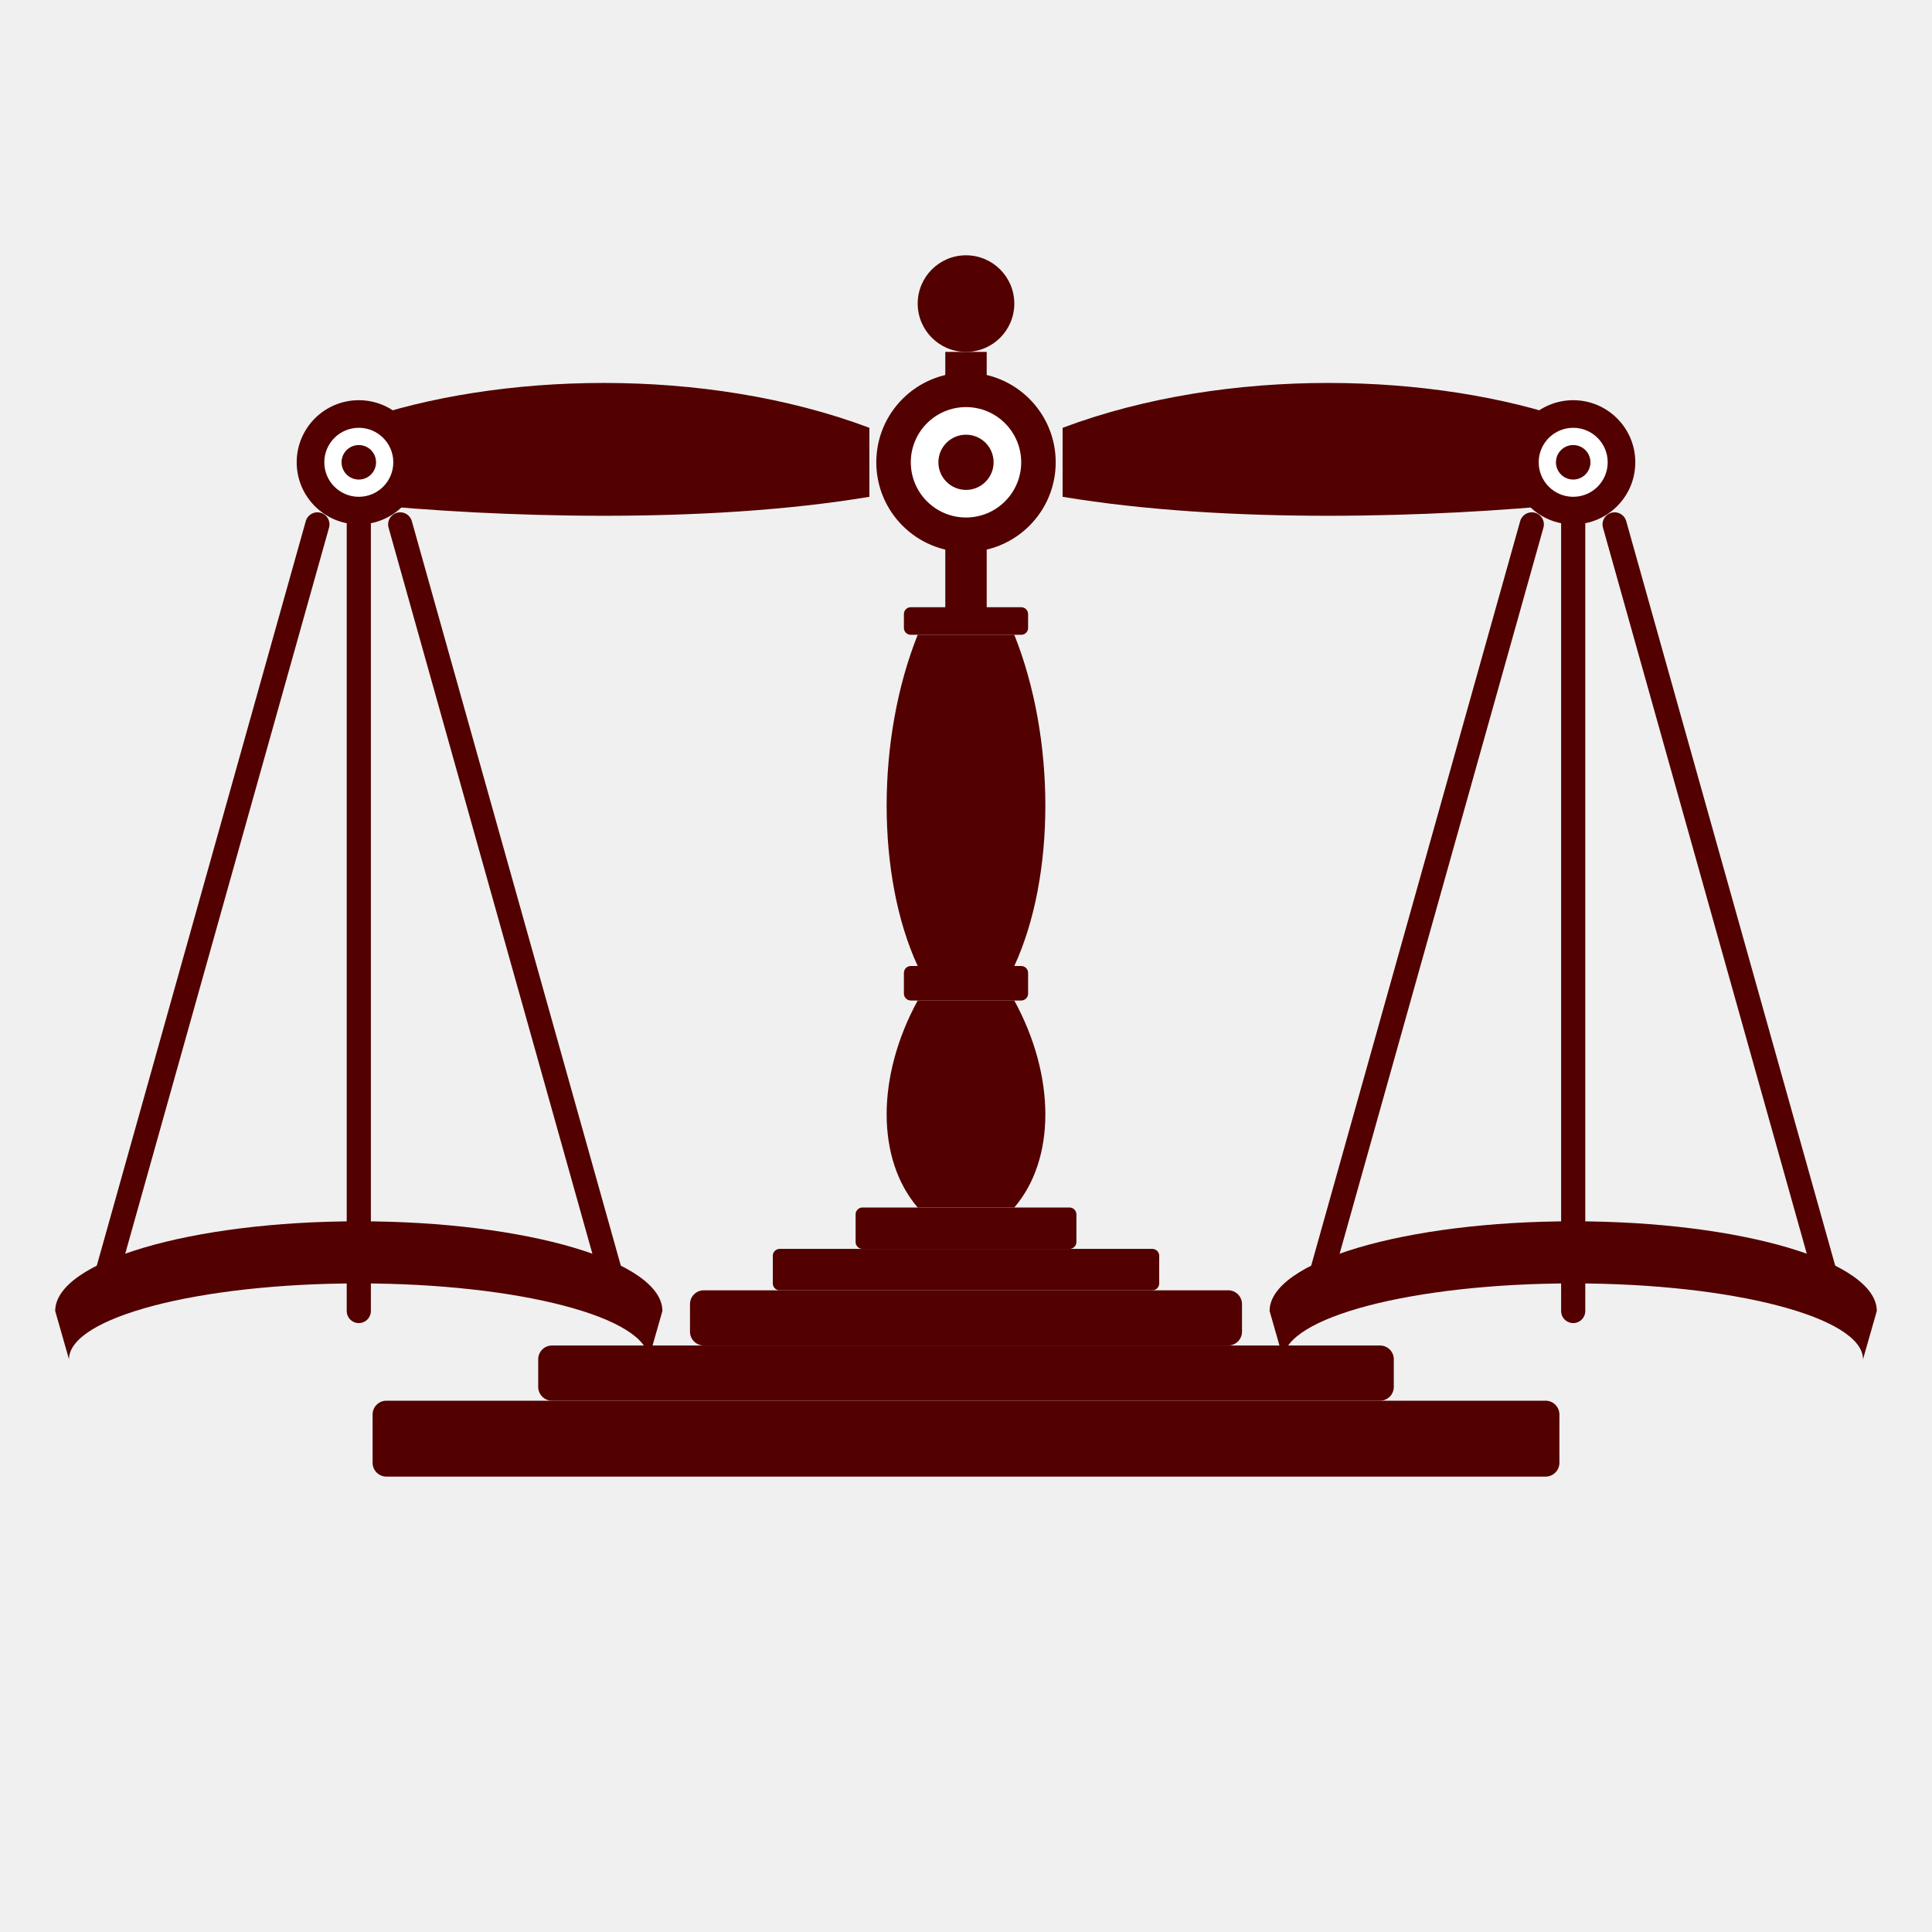
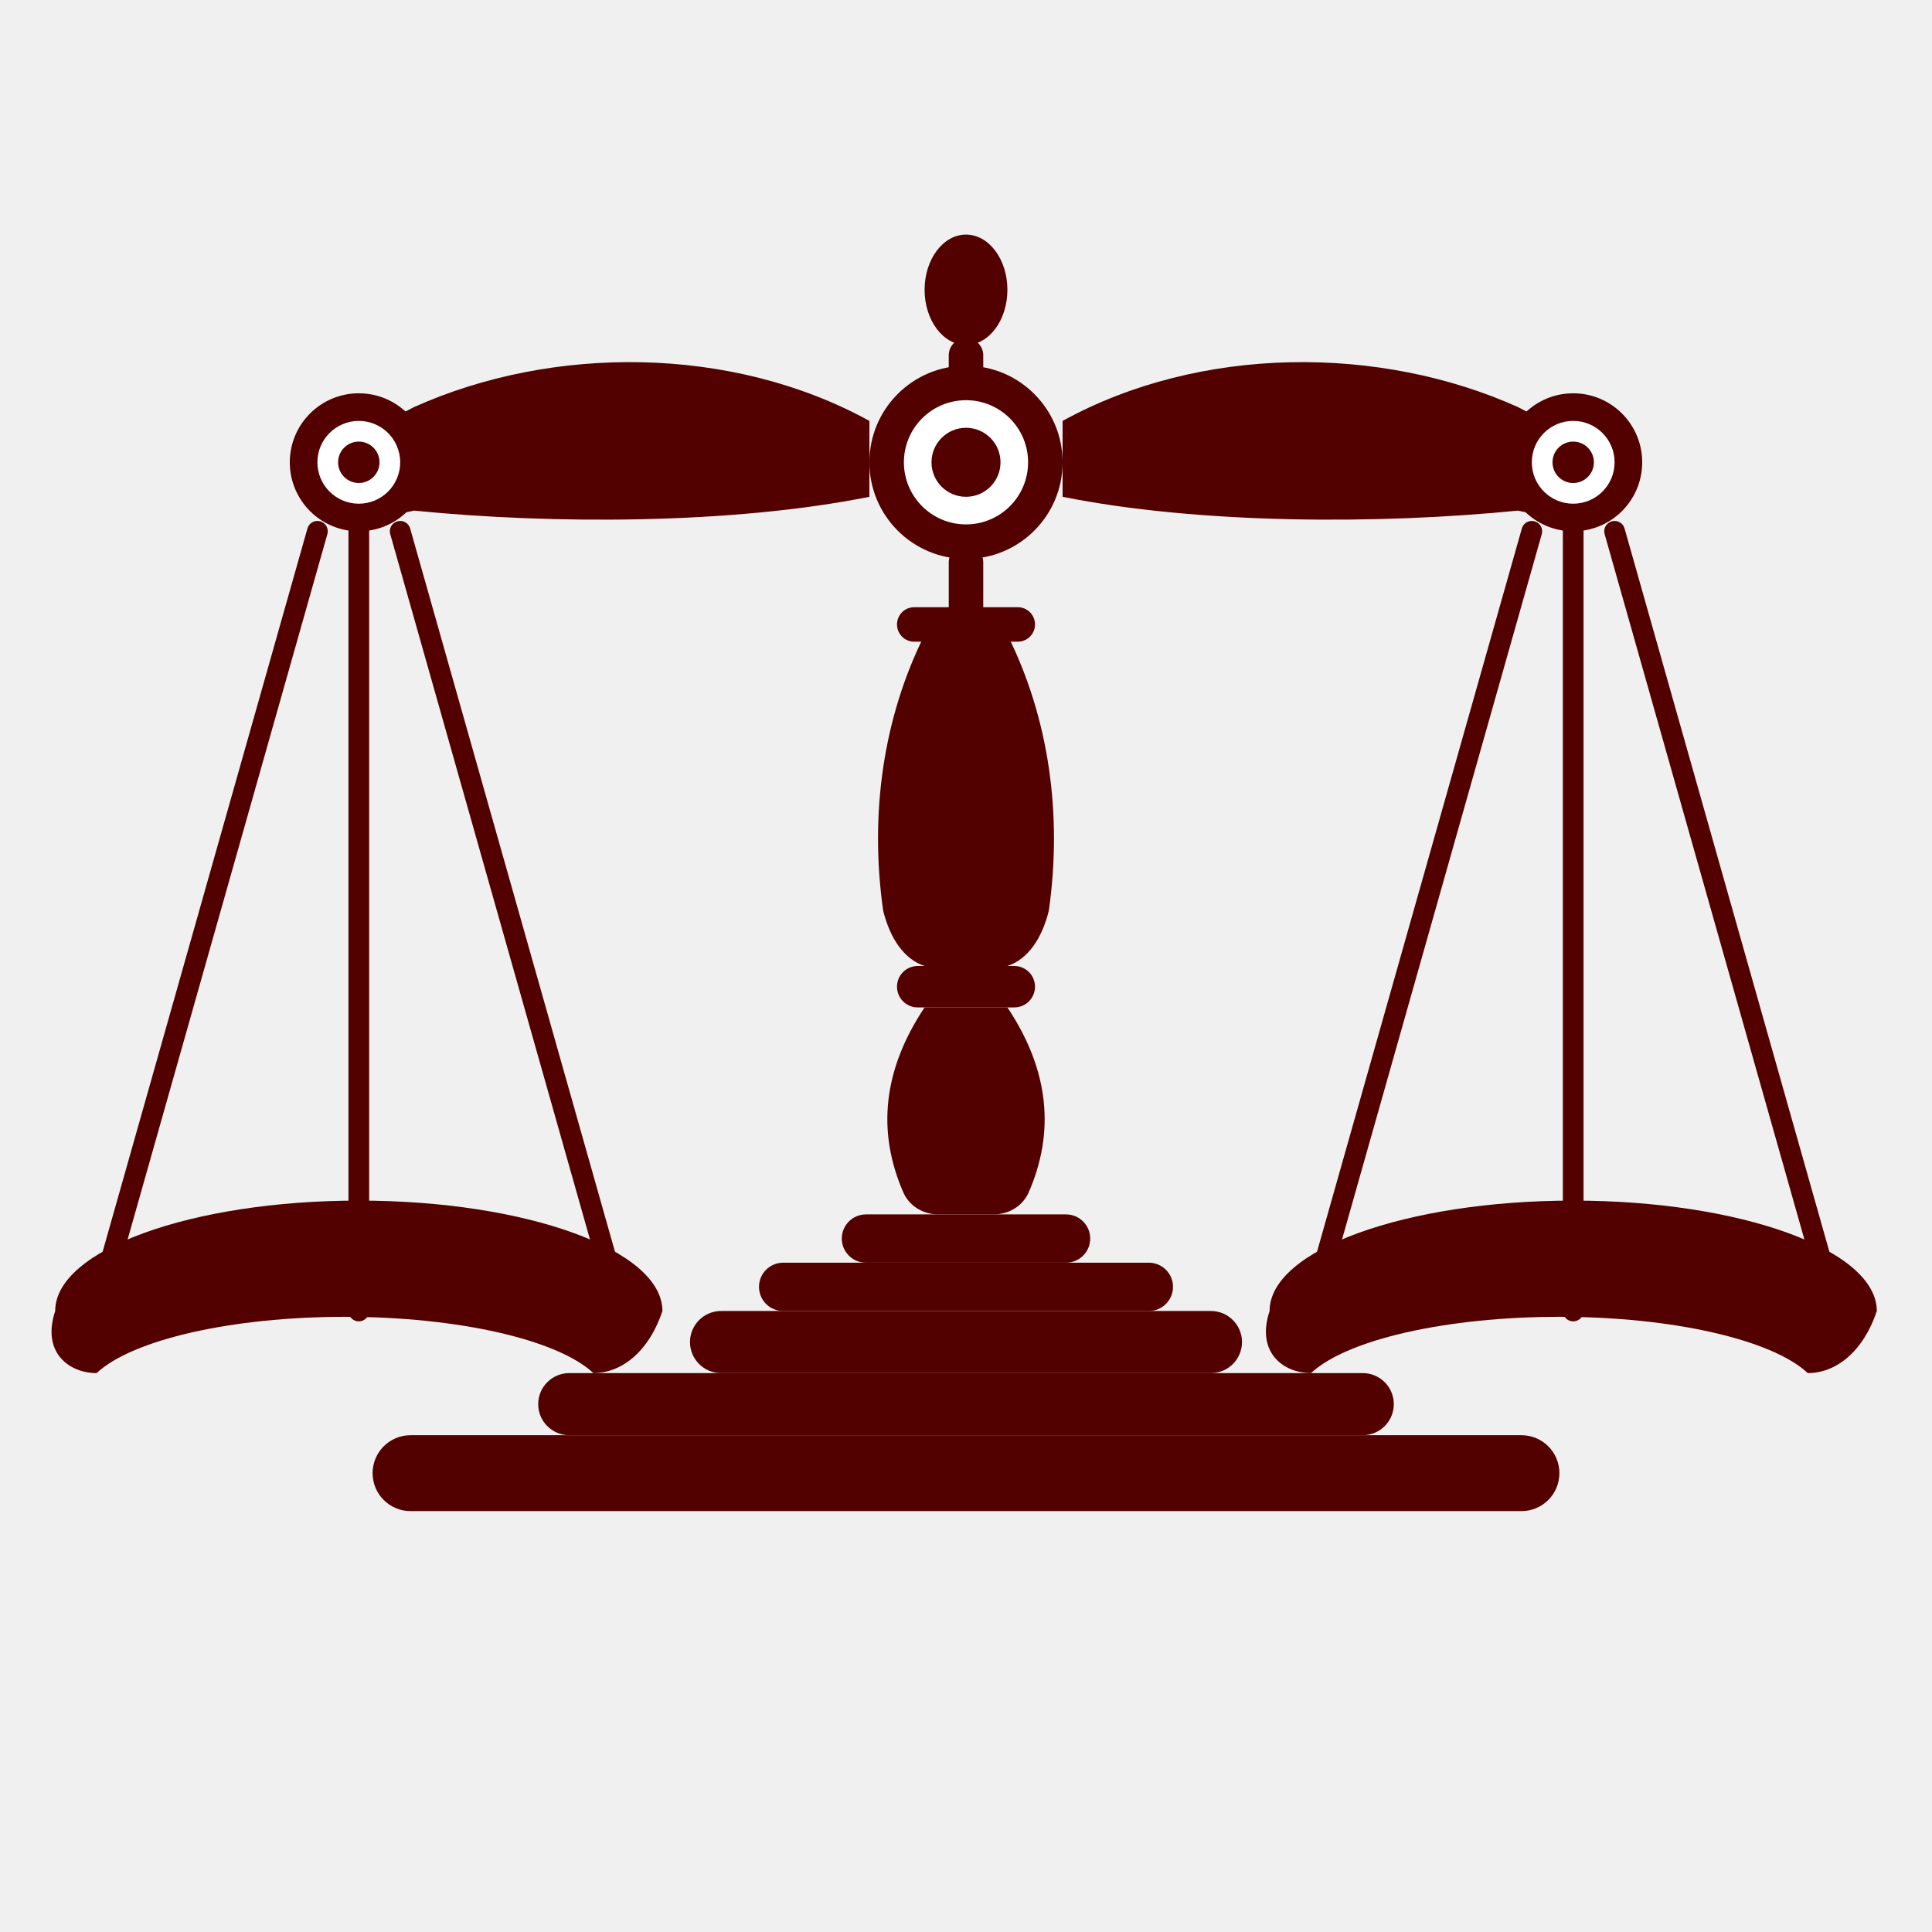
<svg xmlns="http://www.w3.org/2000/svg" viewBox="0 0 280 280" fill="none">
-   <circle cx="140" cy="44" r="7" fill="#520000" />
-   <rect x="137" y="51" width="6" height="9" fill="#520000" />
-   <rect x="131" y="59" width="18" height="4" rx="1" fill="#520000" />
-   <rect x="137" y="79" width="6" height="10" fill="#520000" />
-   <rect x="131" y="88" width="18" height="4" rx="1" fill="#520000" />
-   <path d="M 133,92 C 127,107 127,127 133,140 L 147,140 C 153,127 153,107 147,92 Z" fill="#520000" />
-   <rect x="131" y="140" width="18" height="5" rx="1" fill="#520000" />
-   <path d="M 133,145 C 127,156 127,168 133,175 L 147,175 C 153,168 153,156 147,145 Z" fill="#520000" />
-   <rect x="124" y="175" width="32" height="6" rx="1" fill="#520000" />
-   <rect x="112" y="181" width="56" height="6" rx="1" fill="#520000" />
-   <path d="M 126,62 C 102,53 72,54 52,61            L 52,73 C 72,75 102,76 126,72 Z" fill="#520000" />
-   <path d="M 154,62 C 178,53 208,54 228,61            L 228,73 C 208,75 178,76 154,72 Z" fill="#520000" />
-   <circle cx="140" cy="67" r="13" fill="#520000" />
-   <circle cx="140" cy="67" r="8" fill="#FFFFFF" />
-   <circle cx="140" cy="67" r="4" fill="#520000" />
-   <circle cx="52" cy="67" r="9" fill="#520000" />
-   <circle cx="52" cy="67" r="5" fill="#FFFFFF" />
-   <circle cx="52" cy="67" r="2.5" fill="#520000" />
-   <circle cx="228" cy="67" r="9" fill="#520000" />
-   <circle cx="228" cy="67" r="5" fill="#FFFFFF" />
-   <circle cx="228" cy="67" r="2.5" fill="#520000" />
-   <line x1="46" y1="76" x2="14" y2="190" stroke="#520000" stroke-width="3.5" stroke-linecap="round" />
-   <line x1="52" y1="76" x2="52" y2="190" stroke="#520000" stroke-width="3.5" stroke-linecap="round" />
-   <line x1="58" y1="76" x2="90" y2="190" stroke="#520000" stroke-width="3.5" stroke-linecap="round" />
-   <line x1="222" y1="76" x2="190" y2="190" stroke="#520000" stroke-width="3.5" stroke-linecap="round" />
-   <line x1="228" y1="76" x2="228" y2="190" stroke="#520000" stroke-width="3.5" stroke-linecap="round" />
-   <line x1="234" y1="76" x2="266" y2="190" stroke="#520000" stroke-width="3.5" stroke-linecap="round" />
-   <path d="M 8,190 A 44 13 0 0 1 96,190 L 94,197 A 42 11 0 0 0 10,197 Z" fill="#520000" />
-   <path d="M 184,190 A 44 13 0 0 1 272,190 L 270,197 A 42 11 0 0 0 186,197 Z" fill="#520000" />
-   <rect x="100" y="187" width="80" height="8" rx="2" fill="#520000" />
-   <rect x="78" y="195" width="124" height="8" rx="2" fill="#520000" />
-   <rect x="54" y="203" width="172" height="11" rx="2" fill="#520000" />
+   <ellipse cx="140" cy="42" rx="6" ry="8" fill="#520000" />
+   <rect x="137.5" y="49" width="5" height="10" rx="2.5" fill="#520000" />
+   <rect x="130" y="58" width="20" height="5" rx="2.5" fill="#520000" />
+   <rect x="137.5" y="79" width="5" height="13" rx="2.5" fill="#520000" />
+   <rect x="130" y="88" width="20" height="5" rx="2.5" fill="#520000" />
+   <path d="M 134,92            C 128,104 126,118 128,132            C 129,136 131,139 134,140            L 146,140            C 149,139 151,136 152,132            C 154,118 152,104 146,92            Z" fill="#520000" />
+   <rect x="130" y="140" width="20" height="6" rx="3" fill="#520000" />
+   <path d="M 134,146            C 128,155 127,164 131,173            C 132,175 134,176 136,176            L 144,176            C 146,176 148,175 149,173            C 153,164 152,155 146,146            Z" fill="#520000" />
+   <rect x="122" y="176" width="36" height="7" rx="3.5" fill="#520000" />
+   <rect x="110" y="183" width="60" height="7" rx="3.5" fill="#520000" />
+   <path d="M 126,61            C 106,50 80,50 60,59            C 56,61 53,63 52,66            L 52,73            C 53,74 56,75 60,74            C 80,76 106,76 126,72            Z" fill="#520000" />
+   <path d="M 154,61            C 174,50 200,50 220,59            C 224,61 227,63 228,66            L 228,73            C 227,74 224,75 220,74            C 200,76 174,76 154,72            Z" fill="#520000" />
+   <circle cx="140" cy="67" r="14" fill="#520000" />
+   <circle cx="140" cy="67" r="9" fill="#FFFFFF" />
+   <circle cx="140" cy="67" r="5" fill="#520000" />
+   <circle cx="52" cy="67" r="10" fill="#520000" />
+   <circle cx="52" cy="67" r="6" fill="#FFFFFF" />
+   <circle cx="52" cy="67" r="3" fill="#520000" />
+   <circle cx="228" cy="67" r="10" fill="#520000" />
+   <circle cx="228" cy="67" r="6" fill="#FFFFFF" />
+   <circle cx="228" cy="67" r="3" fill="#520000" />
+   <line x1="46" y1="77" x2="14" y2="190" stroke="#520000" stroke-width="3" stroke-linecap="round" />
+   <line x1="52" y1="77" x2="52" y2="190" stroke="#520000" stroke-width="3" stroke-linecap="round" />
+   <line x1="58" y1="77" x2="90" y2="190" stroke="#520000" stroke-width="3" stroke-linecap="round" />
+   <line x1="222" y1="77" x2="190" y2="190" stroke="#520000" stroke-width="3" stroke-linecap="round" />
+   <line x1="228" y1="77" x2="228" y2="190" stroke="#520000" stroke-width="3" stroke-linecap="round" />
+   <line x1="234" y1="77" x2="266" y2="190" stroke="#520000" stroke-width="3" stroke-linecap="round" />
+   <path d="M 8,190 A 44 16 0 0 1 96,190            C 94,196 90,199 86,199            A 38 12 0 0 0 14,199            C 10,199 6,196 8,190 Z" fill="#520000" />
+   <path d="M 184,190 A 44 16 0 0 1 272,190            C 270,196 266,199 262,199            A 38 12 0 0 0 190,199            C 186,199 182,196 184,190 Z" fill="#520000" />
+   <rect x="100" y="190" width="80" height="9" rx="4.5" fill="#520000" />
+   <rect x="78" y="199" width="124" height="9" rx="4.5" fill="#520000" />
+   <rect x="54" y="208" width="172" height="11" rx="5.5" fill="#520000" />
</svg>
